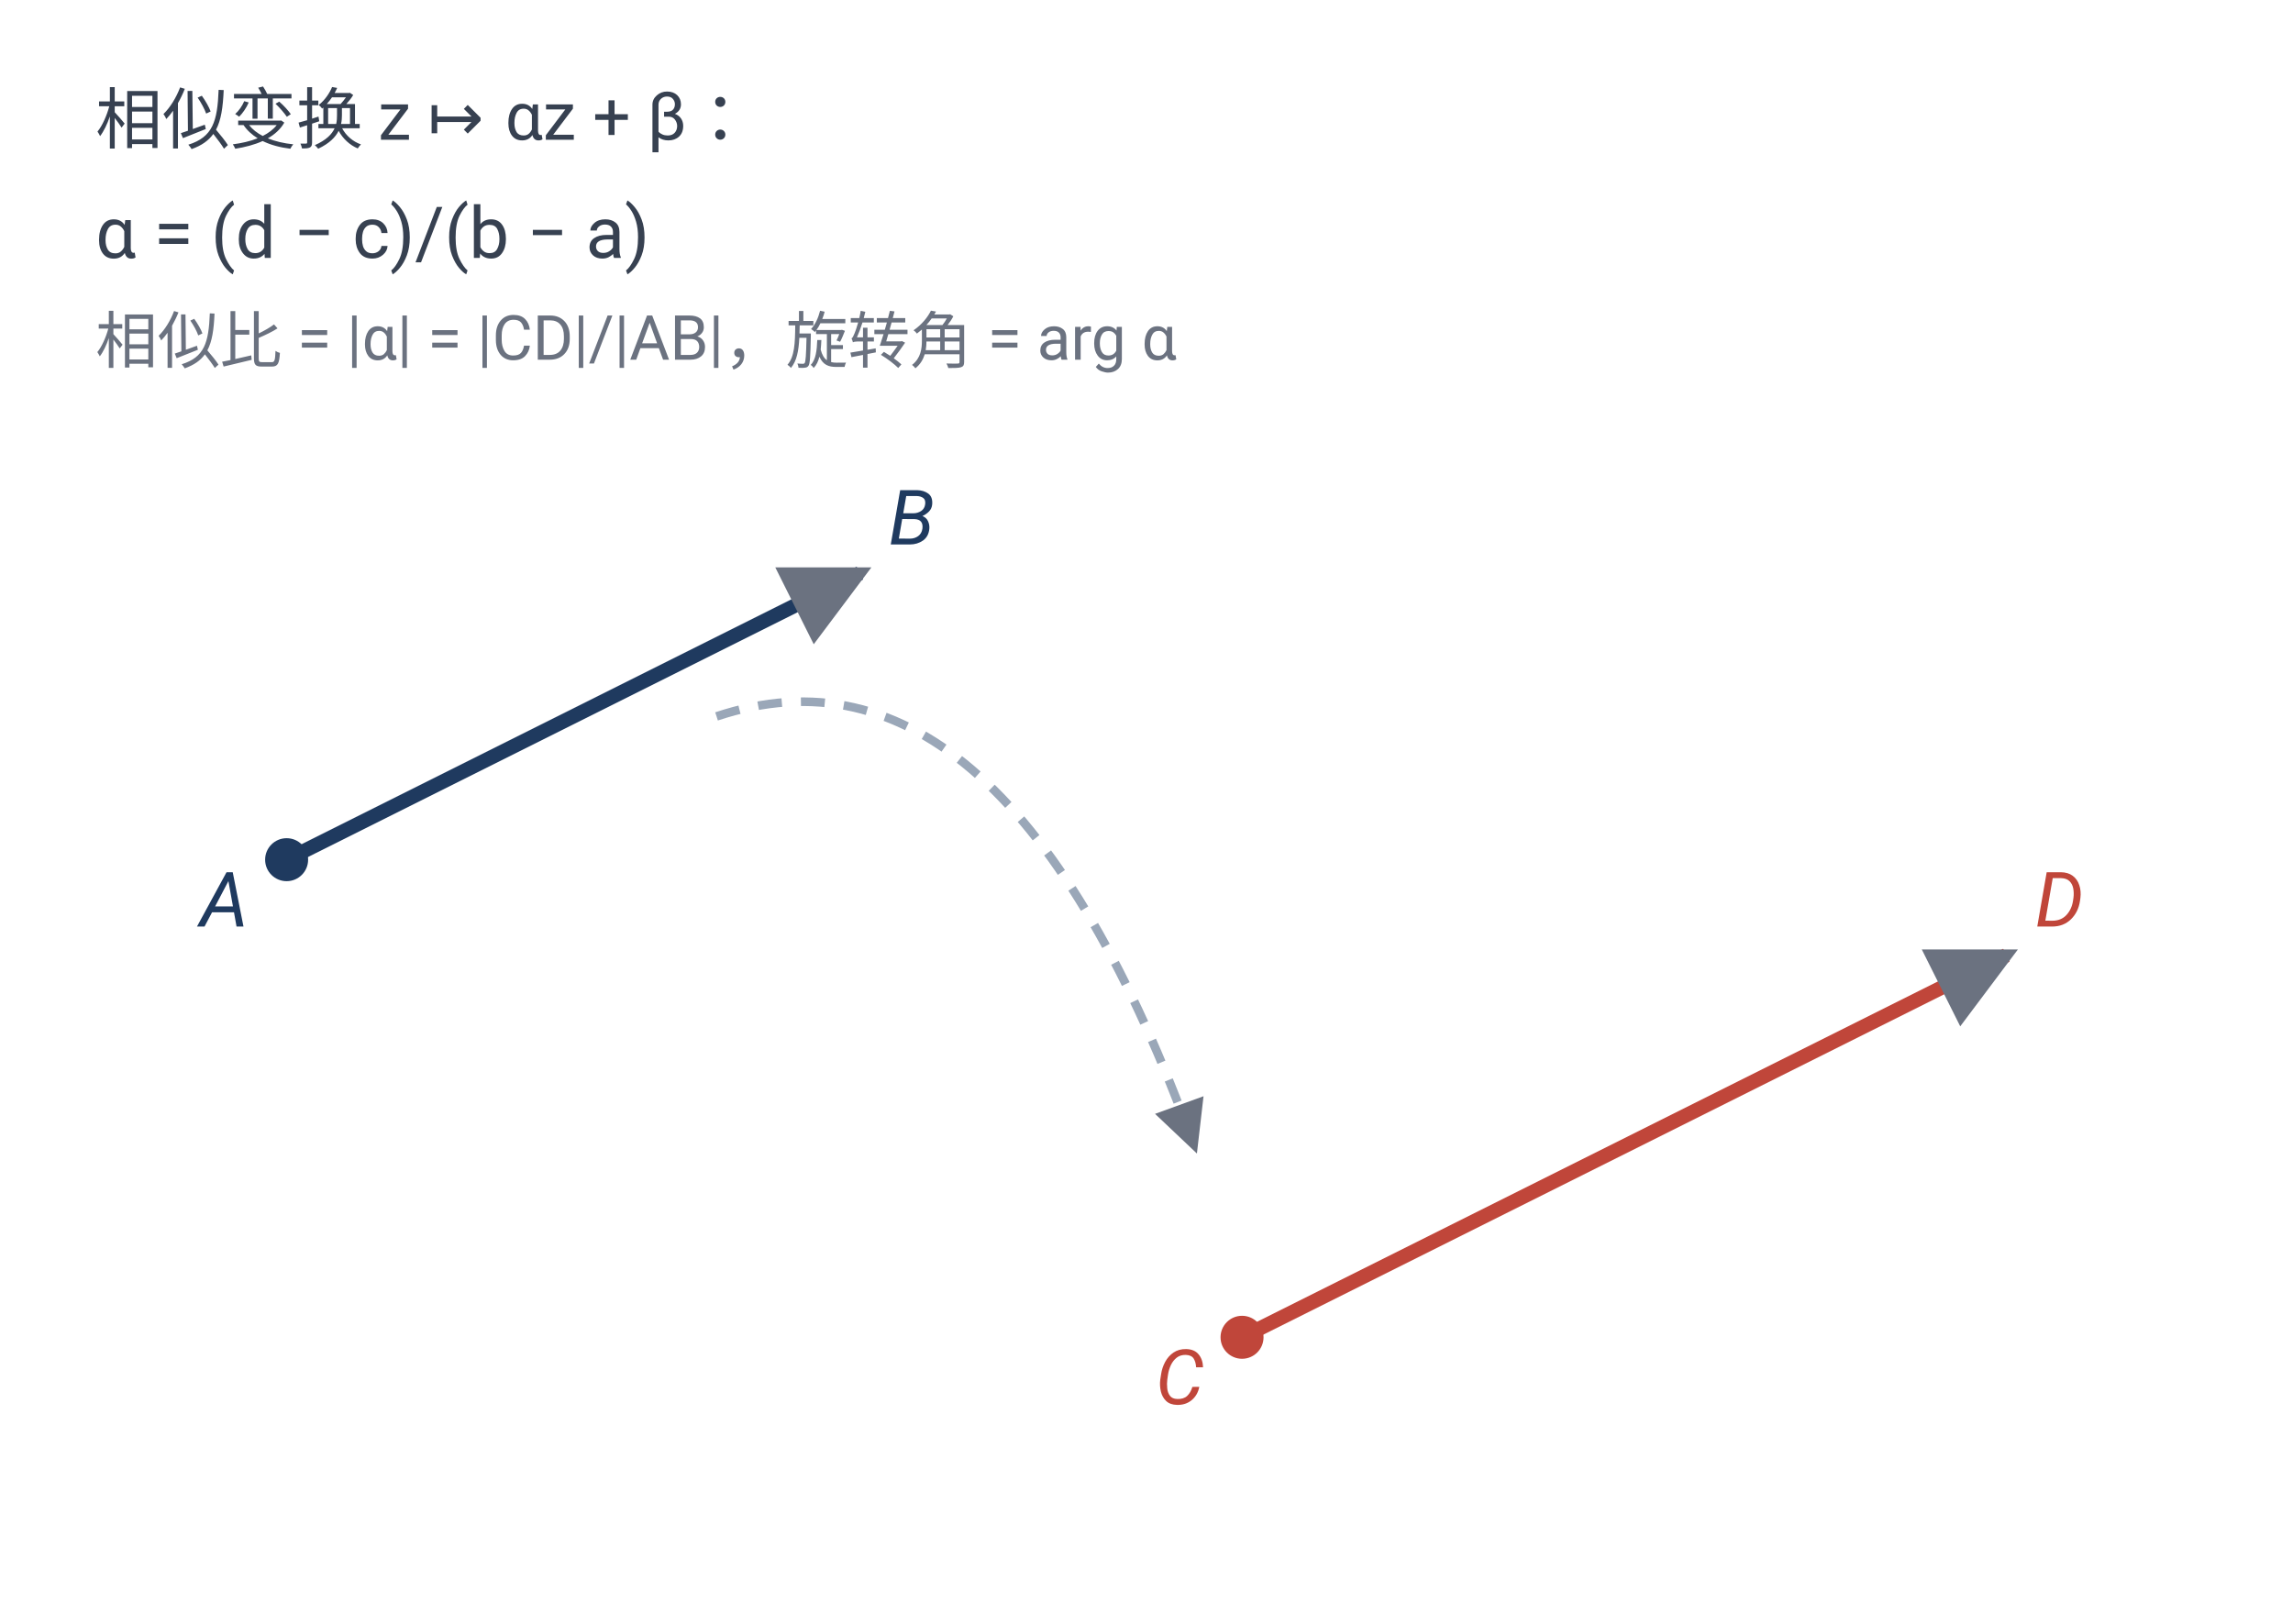
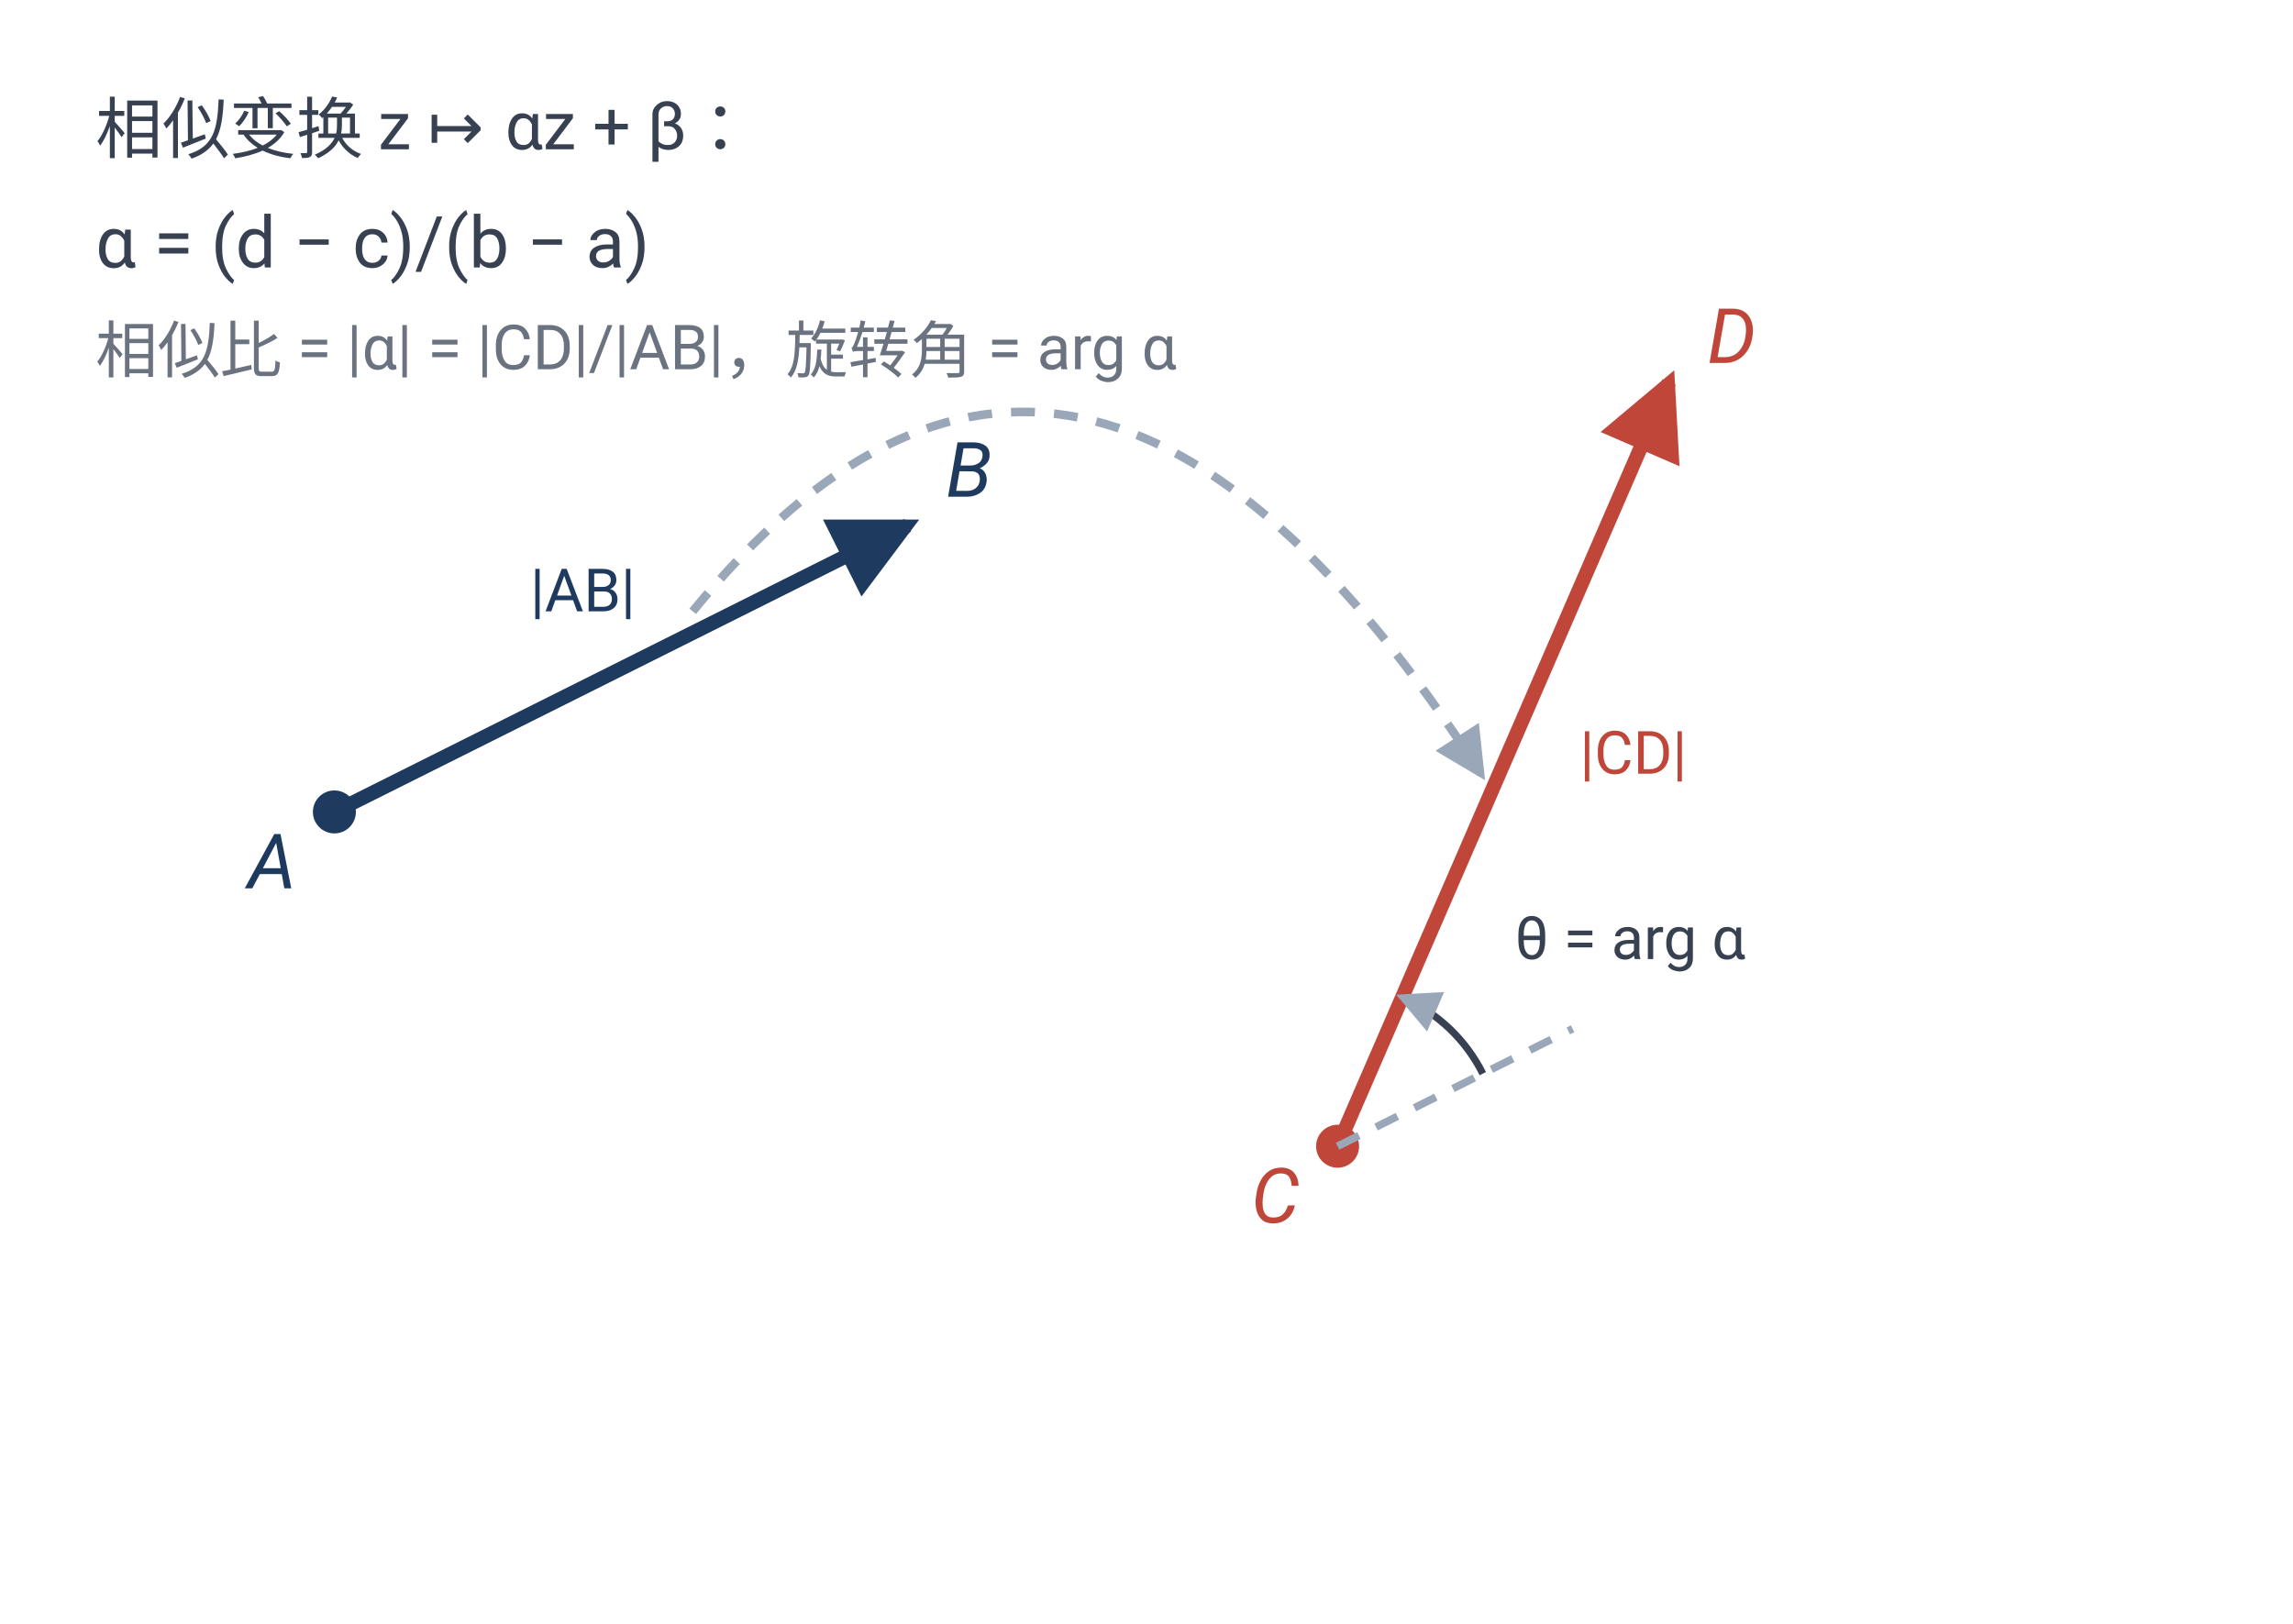
<svg xmlns="http://www.w3.org/2000/svg" viewBox="20 20 480 340" text-rendering="geometricPrecision" font-family="ui-sans-serif, system-ui, -apple-system, 'Segoe UI', Roboto, 'PingFang SC', 'Microsoft YaHei', sans-serif">
  <defs>
-     <marker id="arr" viewBox="0 0 10 10" refX="8.5" refY="5" markerWidth="6" markerHeight="6" orient="auto-start-reverse">
-       <path d="M0,0 L10,5 L0,10 z" fill="#6b7280" />
+     <marker id="aB" viewBox="0 0 10 10" refX="8.5" refY="5" markerWidth="6" markerHeight="6" orient="auto-start-reverse">
+       <path d="M0,0 L10,5 L0,10 z" fill="#1f3a5f" />
+     </marker>
+     <marker id="aR" viewBox="0 0 10 10" refX="8.5" refY="5" markerWidth="6" markerHeight="6" orient="auto-start-reverse">
+       <path d="M0,0 L10,5 L0,10 z" fill="#c0463a" />
+     </marker>
+     <marker id="aG" viewBox="0 0 10 10" refX="8.5" refY="5" markerWidth="6" markerHeight="6" orient="auto-start-reverse">
+       <path d="M0,0 L10,5 L0,10 z" fill="#9aa7b8" />
    </marker>
  </defs>
-   <line x1="80" y1="200" x2="200" y2="140" stroke="#1f3a5f" stroke-width="3" marker-end="url(#arr)" />
-   <circle cx="80" cy="200" r="4.5" fill="#1f3a5f" />
-   <text x="72" y="214" text-anchor="end" fill="#1f3a5f" font-size="16" font-style="italic">A</text>
-   <text x="206" y="134" fill="#1f3a5f" font-size="16" font-style="italic">B</text>
-   <line x1="280" y1="300" x2="440" y2="220" stroke="#c0463a" stroke-width="3" marker-end="url(#arr)" />
-   <circle cx="280" cy="300" r="4.5" fill="#c0463a" />
-   <text x="272" y="314" text-anchor="end" fill="#c0463a" font-size="16" font-style="italic">C</text>
-   <text x="446" y="214" fill="#c0463a" font-size="16" font-style="italic">D</text>
-   <text x="40" y="50" fill="#374151" font-size="14">相似变换 z ↦ αz + β：</text>
-   <text x="40" y="74" fill="#374151" font-size="15">α = (d − c)/(b − a)</text>
-   <text x="40" y="96" fill="#6b7280" font-size="13">相似比 = |α| = |CD|/|AB|，旋转角 = arg α</text>
-   <path d="M170,170 Q230,150 270,260" fill="none" stroke="#9aa7b8" stroke-width="1.8" stroke-dasharray="5 4" marker-end="url(#arr)" />
+   <text x="40" y="52" fill="#374151" font-size="14">相似变换 z ↦ αz + β：</text>
+   <text x="40" y="76" fill="#374151" font-size="15">α = (d − c)/(b − a)</text>
+   <text x="40" y="98" fill="#6b7280" font-size="13">相似比 = |α| = |CD|/|AB|，旋转角 = arg α</text>
+   <line x1="90" y1="190" x2="210" y2="130" stroke="#1f3a5f" stroke-width="3" marker-end="url(#aB)" />
+   <circle cx="90" cy="190" r="4.5" fill="#1f3a5f" />
+   <text x="82" y="206" text-anchor="end" fill="#1f3a5f" font-size="16" font-style="italic">A</text>
+   <text x="218" y="124" fill="#1f3a5f" font-size="16" font-style="italic">B</text>
+   <line x1="300" y1="260" x2="369.4" y2="100.0" stroke="#c0463a" stroke-width="3" marker-end="url(#aR)" />
+   <circle cx="300" cy="260" r="4.5" fill="#c0463a" />
+   <text x="292" y="276" text-anchor="end" fill="#c0463a" font-size="16" font-style="italic">C</text>
+   <text x="377.4" y="96.0" fill="#c0463a" font-size="16" font-style="italic">D</text>
+   <text x="142.0" y="148.0" text-anchor="middle" fill="#1f3a5f" font-size="12.5">|AB|</text>
+   <text x="350.7" y="182.0" fill="#c0463a" font-size="12.5">|CD|</text>
+   <line x1="300" y1="260" x2="349.2" y2="235.4" stroke="#9aa7b8" stroke-width="1.6" stroke-dasharray="5 4" />
+   <path d="M330.4,244.8 A34,34 0 0 0 313.5,228.8" fill="none" stroke="#374151" stroke-width="1.5" marker-end="url(#aG)" />
+   <text x="337.1" y="220.8" fill="#374151" font-size="12.5">θ = arg α</text>
+   <path d="M165,148 Q245,50 330,182" fill="none" stroke="#9aa7b8" stroke-width="1.8" stroke-dasharray="5 4" marker-end="url(#aG)" />
</svg>
